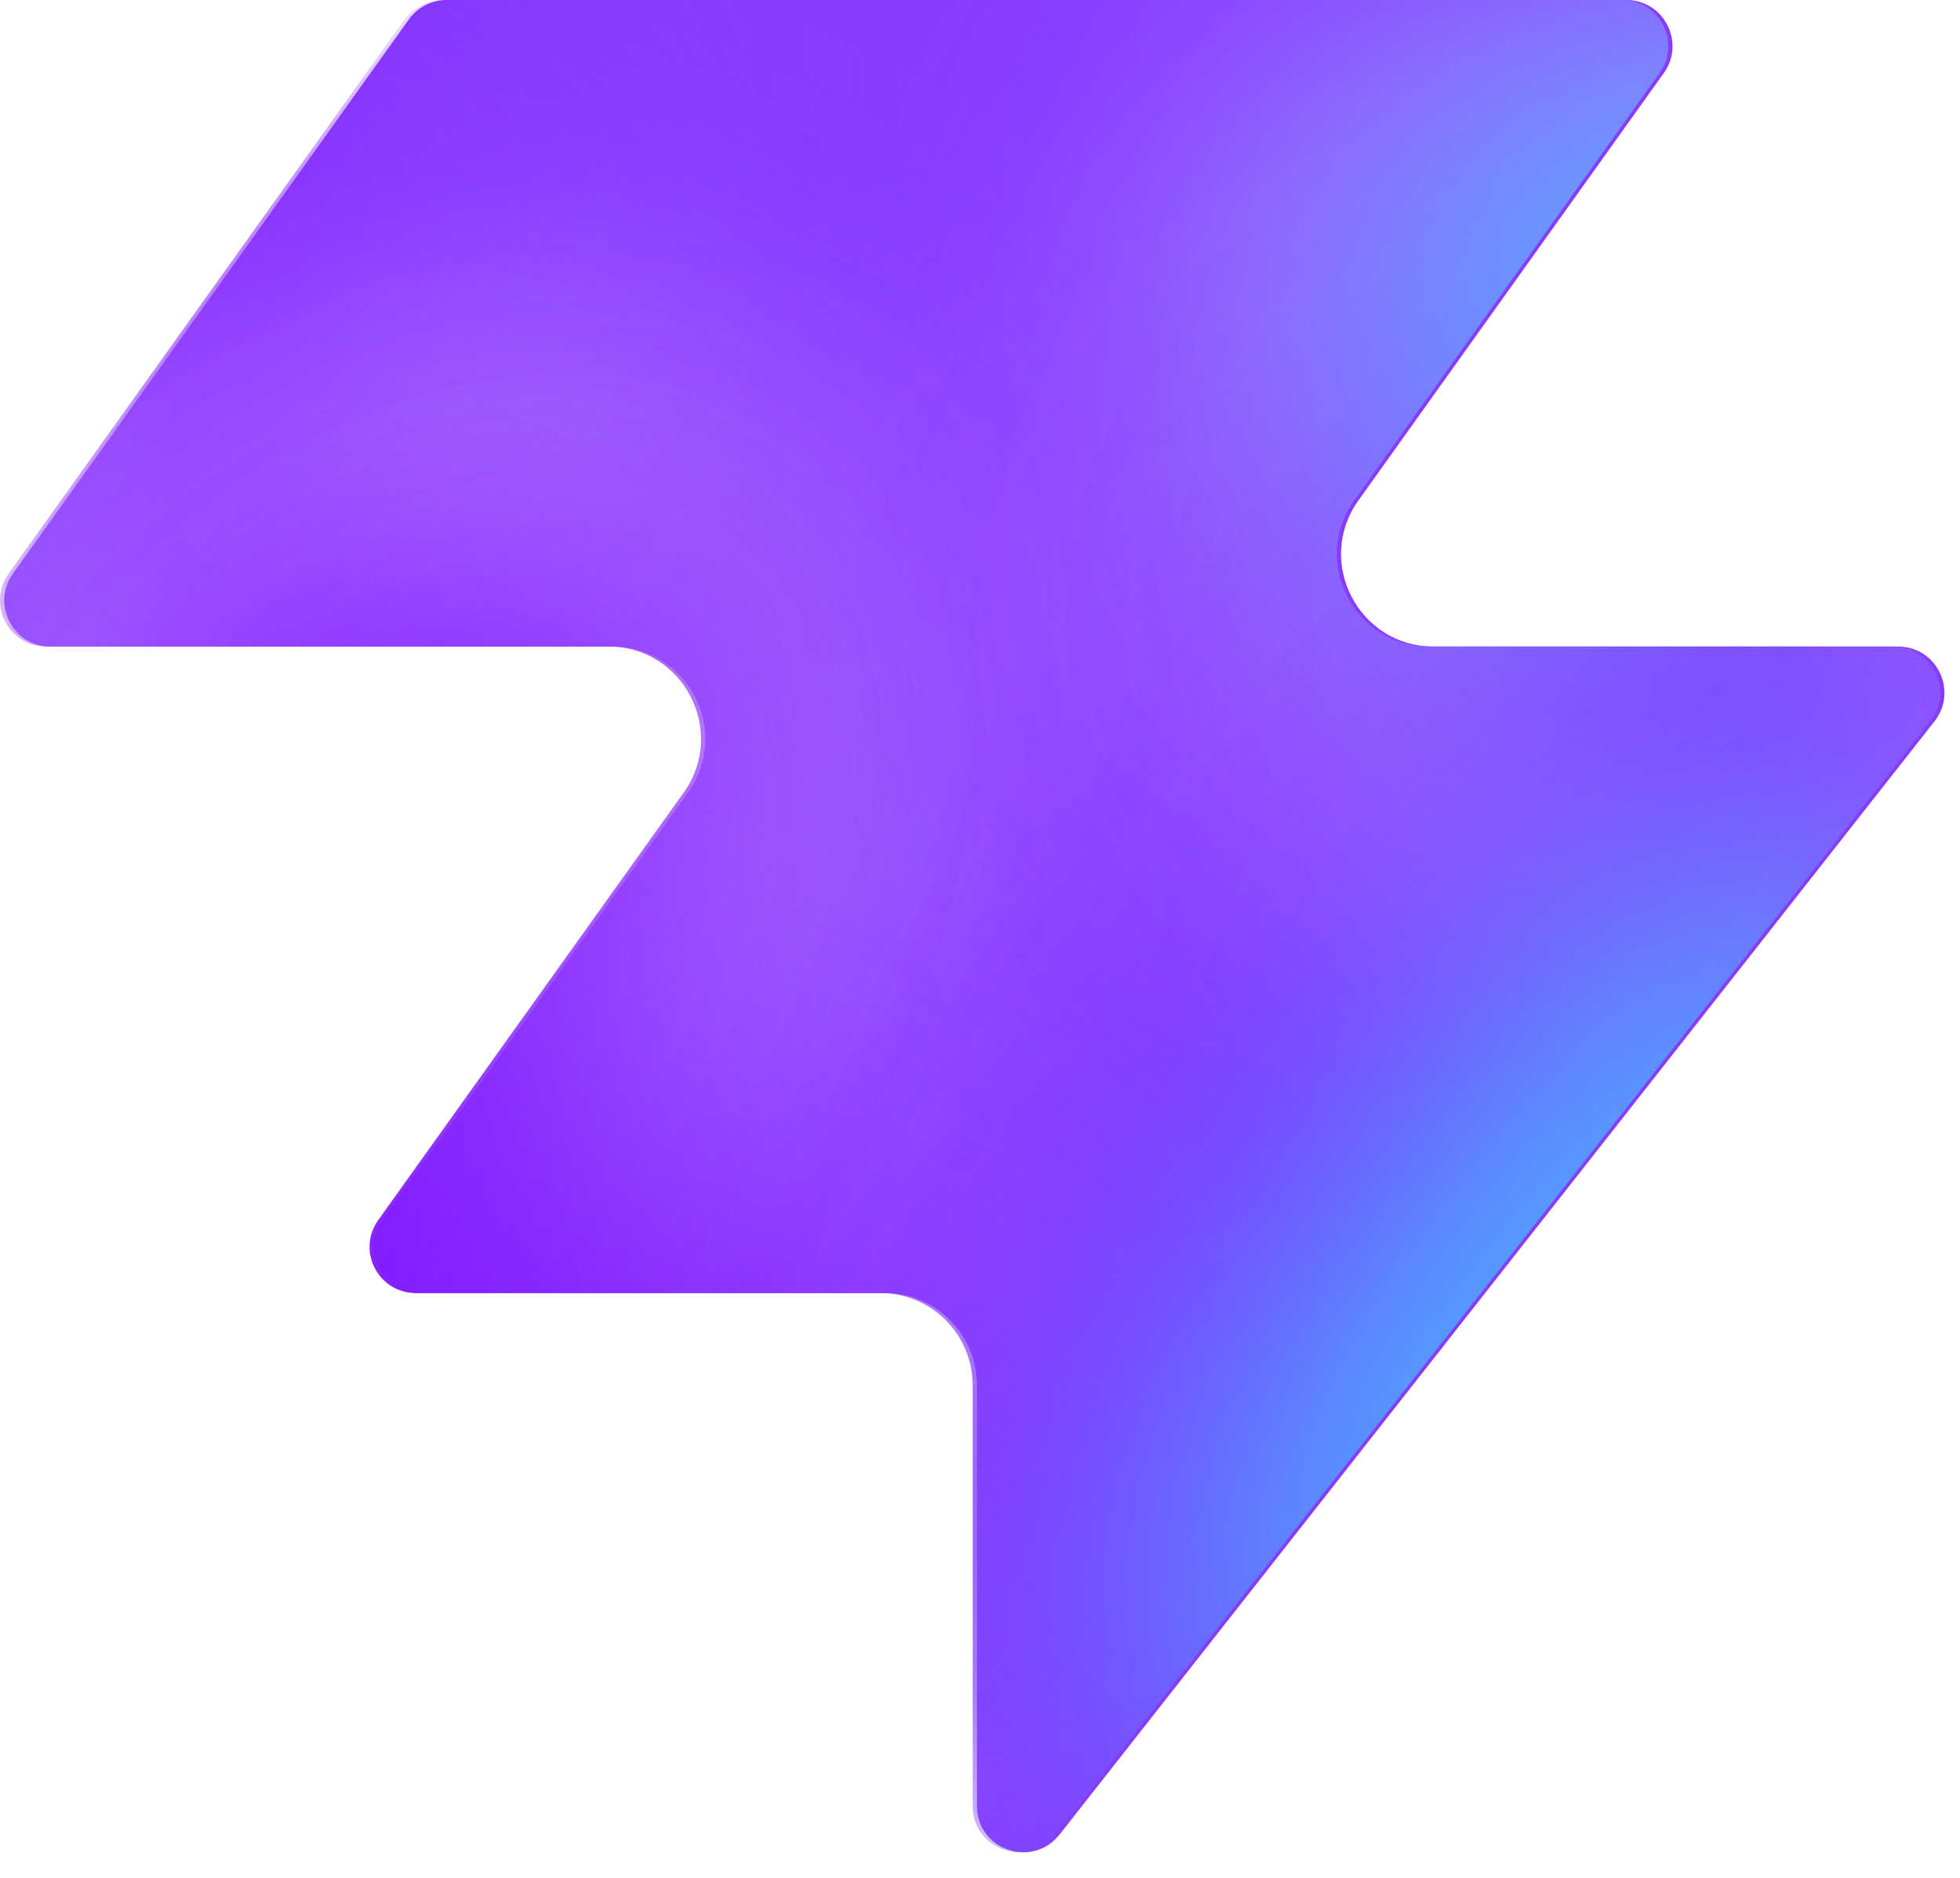
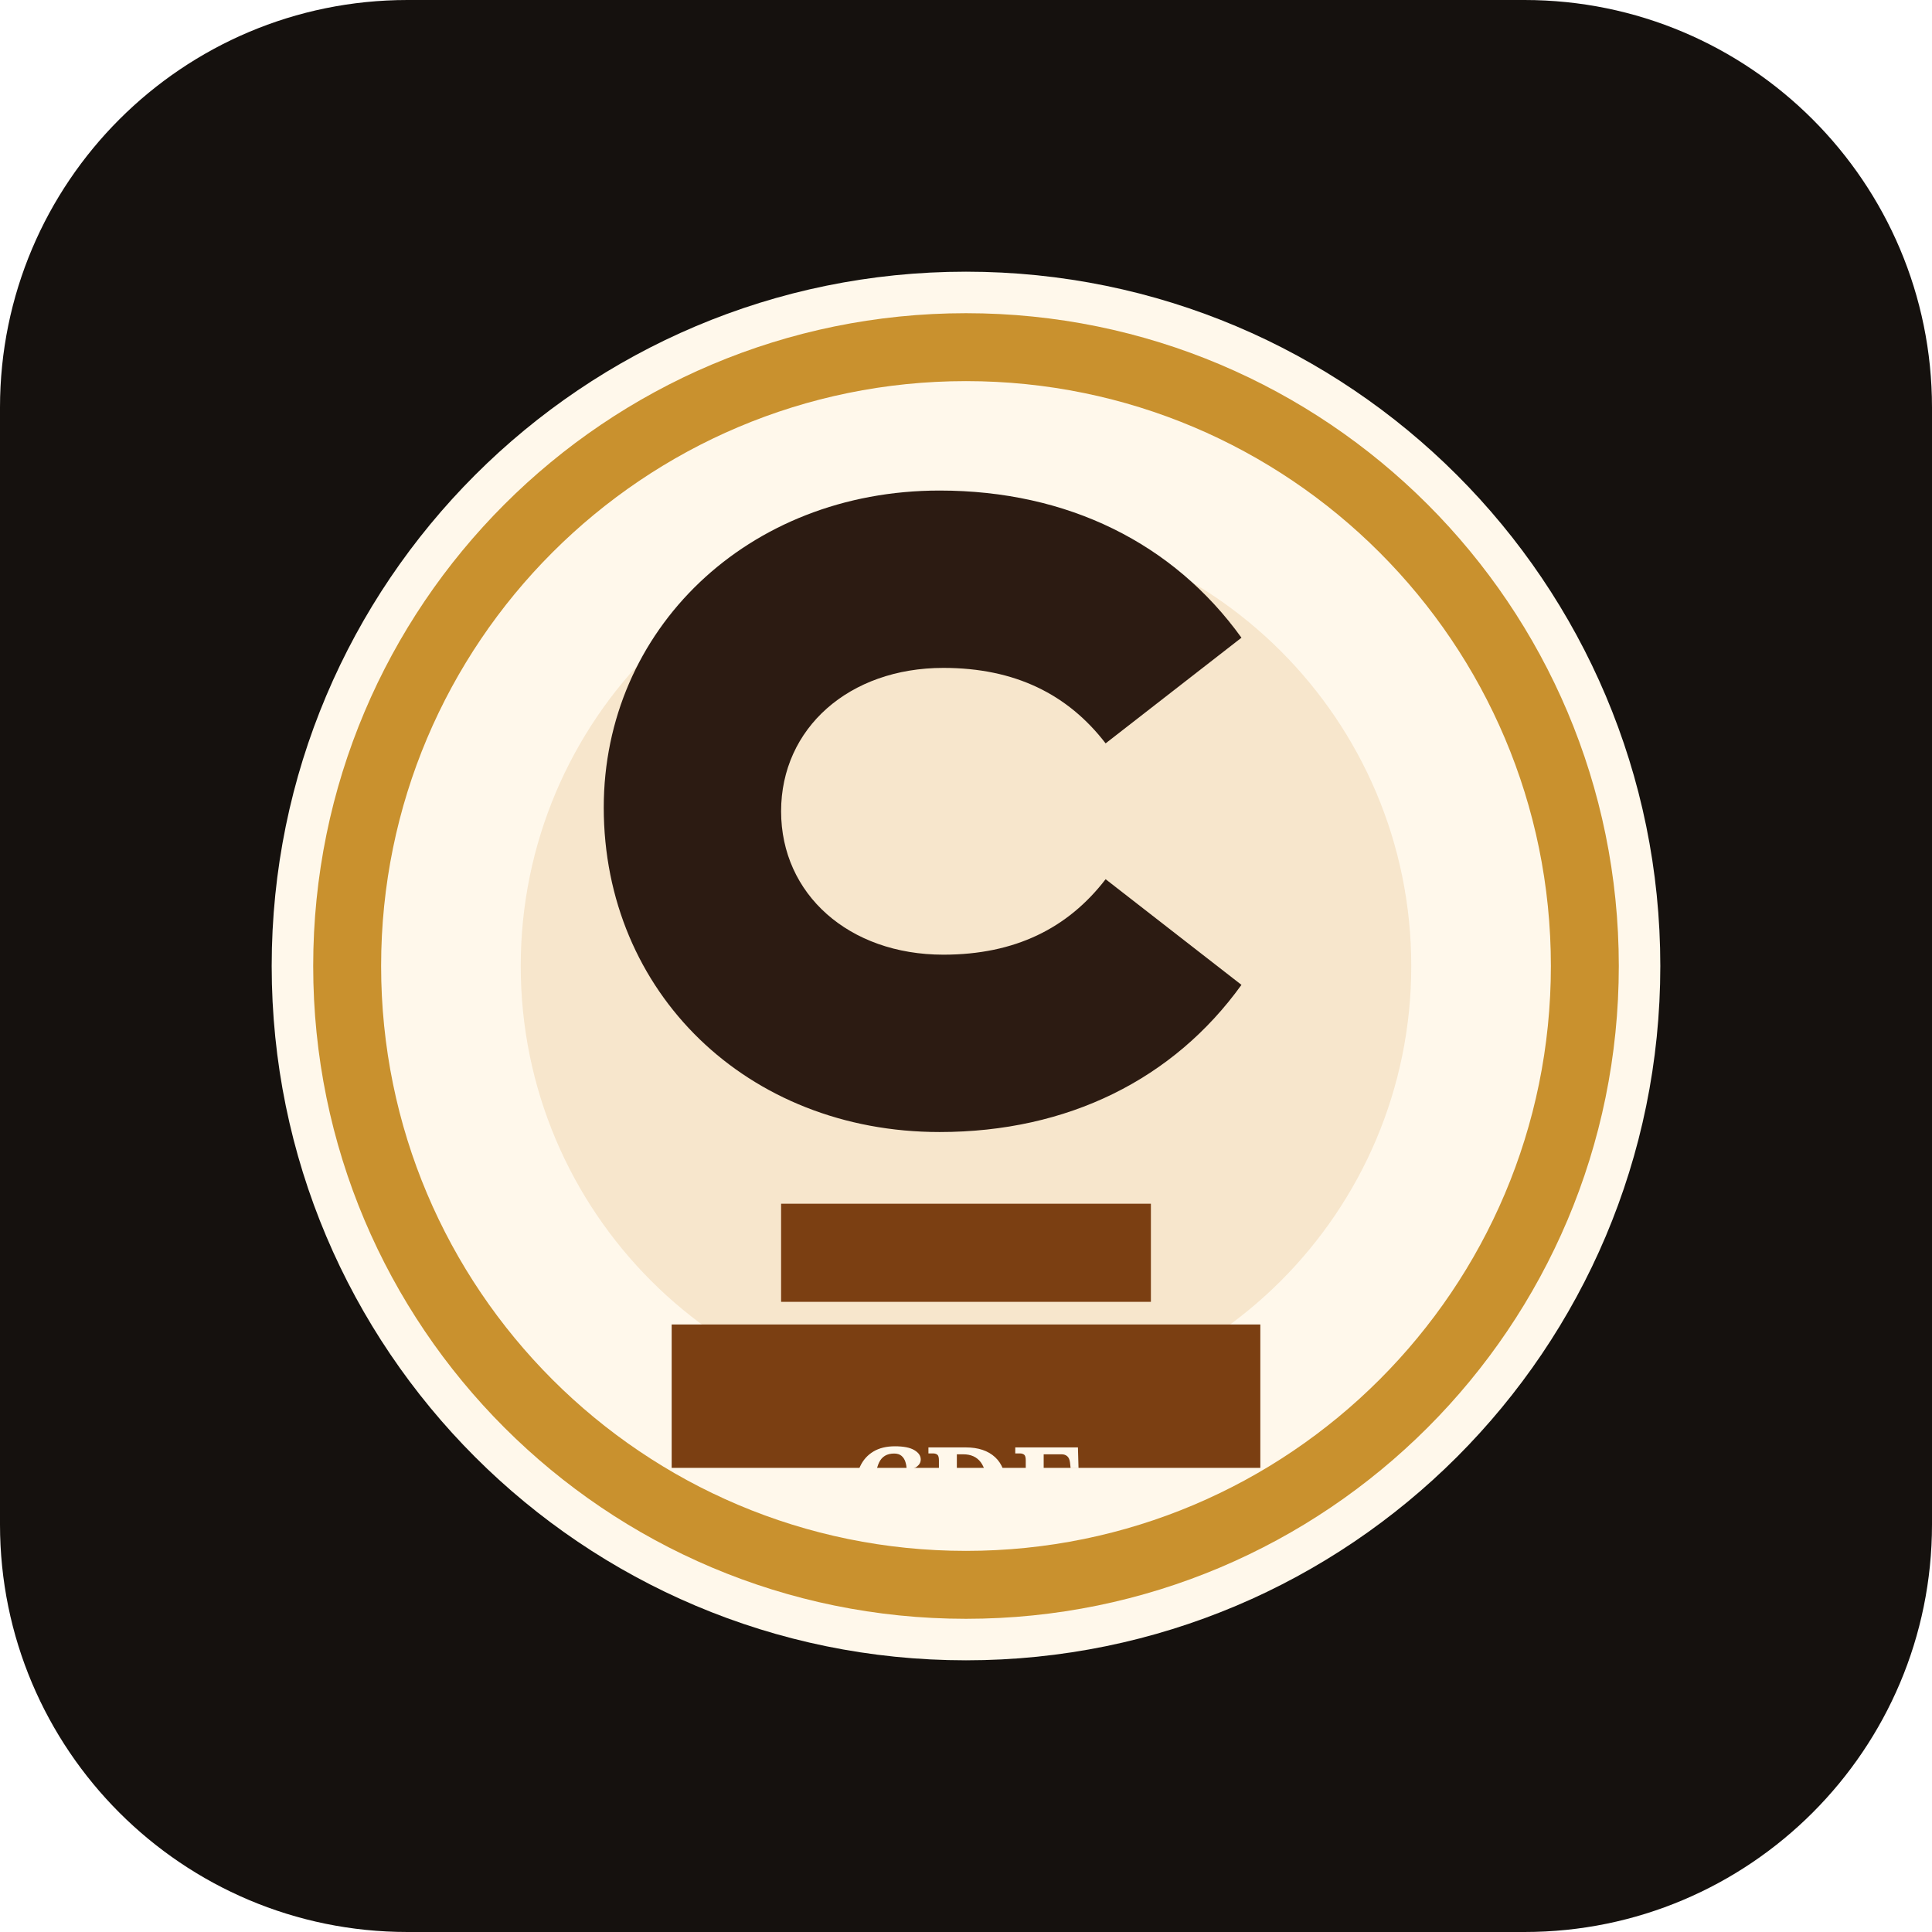
- <svg xmlns="http://www.w3.org/2000/svg" width="48" height="46" fill="none" viewBox="0 0 48 46">
-   <path fill="#863bff" d="M25.946 44.938c-.664.845-2.021.375-2.021-.698V33.937a2.26 2.26 0 0 0-2.262-2.262H10.287c-.92 0-1.456-1.04-.92-1.788l7.48-10.471c1.07-1.497 0-3.578-1.842-3.578H1.237c-.92 0-1.456-1.04-.92-1.788L10.013.474c.214-.297.556-.474.92-.474h28.894c.92 0 1.456 1.04.92 1.788l-7.48 10.471c-1.07 1.498 0 3.579 1.842 3.579h11.377c.943 0 1.473 1.088.89 1.83L25.947 44.94z" style="fill:#863bff;fill:color(display-p3 .525 .23 1);fill-opacity:1" />
-   <mask id="a" width="48" height="46" x="0" y="0" maskUnits="userSpaceOnUse" style="mask-type:alpha">
-     <path fill="#000" d="M25.842 44.938c-.664.844-2.021.375-2.021-.698V33.937a2.26 2.26 0 0 0-2.262-2.262H10.183c-.92 0-1.456-1.04-.92-1.788l7.48-10.471c1.07-1.498 0-3.579-1.842-3.579H1.133c-.92 0-1.456-1.04-.92-1.787L9.91.473c.214-.297.556-.474.92-.474h28.894c.92 0 1.456 1.04.92 1.788l-7.48 10.471c-1.07 1.498 0 3.578 1.842 3.578h11.377c.943 0 1.473 1.088.89 1.832L25.843 44.94z" style="fill:#000;fill-opacity:1" />
-   </mask>
-   <g mask="url(#a)">
-     <g filter="url(#b)">
-       <ellipse cx="5.508" cy="14.704" fill="#ede6ff" rx="5.508" ry="14.704" style="fill:#ede6ff;fill:color(display-p3 .927 .903 1);fill-opacity:1" transform="matrix(.00324 1 1 -.00324 -4.47 31.516)" />
-     </g>
-     <g filter="url(#c)">
-       <ellipse cx="10.399" cy="29.851" fill="#ede6ff" rx="10.399" ry="29.851" style="fill:#ede6ff;fill:color(display-p3 .927 .903 1);fill-opacity:1" transform="matrix(.00324 1 1 -.00324 -39.328 7.883)" />
-     </g>
-     <g filter="url(#d)">
-       <ellipse cx="5.508" cy="30.487" fill="#7e14ff" rx="5.508" ry="30.487" style="fill:#7e14ff;fill:color(display-p3 .492 .077 1);fill-opacity:1" transform="rotate(89.814 -25.913 -14.639)scale(1 -1)" />
-     </g>
-     <g filter="url(#e)">
-       <ellipse cx="5.508" cy="30.599" fill="#7e14ff" rx="5.508" ry="30.599" style="fill:#7e14ff;fill:color(display-p3 .492 .077 1);fill-opacity:1" transform="rotate(89.814 -32.644 -3.334)scale(1 -1)" />
-     </g>
-     <g filter="url(#f)">
-       <ellipse cx="5.508" cy="30.599" fill="#7e14ff" rx="5.508" ry="30.599" style="fill:#7e14ff;fill:color(display-p3 .492 .077 1);fill-opacity:1" transform="matrix(.00324 1 1 -.00324 -34.34 30.47)" />
-     </g>
-     <g filter="url(#g)">
-       <ellipse cx="14.072" cy="22.078" fill="#ede6ff" rx="14.072" ry="22.078" style="fill:#ede6ff;fill:color(display-p3 .927 .903 1);fill-opacity:1" transform="rotate(93.35 24.506 48.493)scale(-1 1)" />
-     </g>
-     <g filter="url(#h)">
-       <ellipse cx="3.47" cy="21.501" fill="#7e14ff" rx="3.47" ry="21.501" style="fill:#7e14ff;fill:color(display-p3 .492 .077 1);fill-opacity:1" transform="rotate(89.009 28.708 47.59)scale(-1 1)" />
-     </g>
-     <g filter="url(#i)">
-       <ellipse cx="3.47" cy="21.501" fill="#7e14ff" rx="3.47" ry="21.501" style="fill:#7e14ff;fill:color(display-p3 .492 .077 1);fill-opacity:1" transform="rotate(89.009 28.708 47.59)scale(-1 1)" />
-     </g>
-     <g filter="url(#j)">
-       <ellipse cx=".387" cy="8.972" fill="#7e14ff" rx="4.407" ry="29.108" style="fill:#7e14ff;fill:color(display-p3 .492 .077 1);fill-opacity:1" transform="rotate(39.51 .387 8.972)" />
-     </g>
-     <g filter="url(#k)">
-       <ellipse cx="47.523" cy="-6.092" fill="#7e14ff" rx="4.407" ry="29.108" style="fill:#7e14ff;fill:color(display-p3 .492 .077 1);fill-opacity:1" transform="rotate(37.892 47.523 -6.092)" />
-     </g>
-     <g filter="url(#l)">
-       <ellipse cx="41.412" cy="6.333" fill="#47bfff" rx="5.971" ry="9.665" style="fill:#47bfff;fill:color(display-p3 .28 .748 1);fill-opacity:1" transform="rotate(37.892 41.412 6.333)" />
-     </g>
-     <g filter="url(#m)">
-       <ellipse cx="-1.879" cy="38.332" fill="#7e14ff" rx="4.407" ry="29.108" style="fill:#7e14ff;fill:color(display-p3 .492 .077 1);fill-opacity:1" transform="rotate(37.892 -1.88 38.332)" />
-     </g>
-     <g filter="url(#n)">
-       <ellipse cx="-1.879" cy="38.332" fill="#7e14ff" rx="4.407" ry="29.108" style="fill:#7e14ff;fill:color(display-p3 .492 .077 1);fill-opacity:1" transform="rotate(37.892 -1.88 38.332)" />
-     </g>
-     <g filter="url(#o)">
-       <ellipse cx="35.651" cy="29.907" fill="#7e14ff" rx="4.407" ry="29.108" style="fill:#7e14ff;fill:color(display-p3 .492 .077 1);fill-opacity:1" transform="rotate(37.892 35.651 29.907)" />
-     </g>
-     <g filter="url(#p)">
-       <ellipse cx="38.418" cy="32.4" fill="#47bfff" rx="5.971" ry="15.297" style="fill:#47bfff;fill:color(display-p3 .28 .748 1);fill-opacity:1" transform="rotate(37.892 38.418 32.4)" />
-     </g>
-   </g>
-   <defs>
-     <filter id="b" width="60.045" height="41.654" x="-19.77" y="16.149" color-interpolation-filters="sRGB" filterUnits="userSpaceOnUse">
-       <feFlood flood-opacity="0" result="BackgroundImageFix" />
-       <feBlend in="SourceGraphic" in2="BackgroundImageFix" result="shape" />
-       <feGaussianBlur result="effect1_foregroundBlur_2002_17158" stdDeviation="7.659" />
-     </filter>
-     <filter id="c" width="90.34" height="51.437" x="-54.613" y="-7.533" color-interpolation-filters="sRGB" filterUnits="userSpaceOnUse">
-       <feFlood flood-opacity="0" result="BackgroundImageFix" />
-       <feBlend in="SourceGraphic" in2="BackgroundImageFix" result="shape" />
-       <feGaussianBlur result="effect1_foregroundBlur_2002_17158" stdDeviation="7.659" />
-     </filter>
-     <filter id="d" width="79.355" height="29.4" x="-49.64" y="2.03" color-interpolation-filters="sRGB" filterUnits="userSpaceOnUse">
-       <feFlood flood-opacity="0" result="BackgroundImageFix" />
-       <feBlend in="SourceGraphic" in2="BackgroundImageFix" result="shape" />
-       <feGaussianBlur result="effect1_foregroundBlur_2002_17158" stdDeviation="4.596" />
-     </filter>
-     <filter id="e" width="79.579" height="29.4" x="-45.045" y="20.029" color-interpolation-filters="sRGB" filterUnits="userSpaceOnUse">
-       <feFlood flood-opacity="0" result="BackgroundImageFix" />
-       <feBlend in="SourceGraphic" in2="BackgroundImageFix" result="shape" />
-       <feGaussianBlur result="effect1_foregroundBlur_2002_17158" stdDeviation="4.596" />
-     </filter>
-     <filter id="f" width="79.579" height="29.4" x="-43.513" y="21.178" color-interpolation-filters="sRGB" filterUnits="userSpaceOnUse">
-       <feFlood flood-opacity="0" result="BackgroundImageFix" />
-       <feBlend in="SourceGraphic" in2="BackgroundImageFix" result="shape" />
-       <feGaussianBlur result="effect1_foregroundBlur_2002_17158" stdDeviation="4.596" />
-     </filter>
-     <filter id="g" width="74.749" height="58.852" x="15.756" y="-17.901" color-interpolation-filters="sRGB" filterUnits="userSpaceOnUse">
-       <feFlood flood-opacity="0" result="BackgroundImageFix" />
-       <feBlend in="SourceGraphic" in2="BackgroundImageFix" result="shape" />
-       <feGaussianBlur result="effect1_foregroundBlur_2002_17158" stdDeviation="7.659" />
-     </filter>
-     <filter id="h" width="61.377" height="25.362" x="23.548" y="2.284" color-interpolation-filters="sRGB" filterUnits="userSpaceOnUse">
-       <feFlood flood-opacity="0" result="BackgroundImageFix" />
-       <feBlend in="SourceGraphic" in2="BackgroundImageFix" result="shape" />
-       <feGaussianBlur result="effect1_foregroundBlur_2002_17158" stdDeviation="4.596" />
-     </filter>
-     <filter id="i" width="61.377" height="25.362" x="23.548" y="2.284" color-interpolation-filters="sRGB" filterUnits="userSpaceOnUse">
-       <feFlood flood-opacity="0" result="BackgroundImageFix" />
-       <feBlend in="SourceGraphic" in2="BackgroundImageFix" result="shape" />
-       <feGaussianBlur result="effect1_foregroundBlur_2002_17158" stdDeviation="4.596" />
-     </filter>
-     <filter id="j" width="56.045" height="63.649" x="-27.636" y="-22.853" color-interpolation-filters="sRGB" filterUnits="userSpaceOnUse">
-       <feFlood flood-opacity="0" result="BackgroundImageFix" />
-       <feBlend in="SourceGraphic" in2="BackgroundImageFix" result="shape" />
-       <feGaussianBlur result="effect1_foregroundBlur_2002_17158" stdDeviation="4.596" />
-     </filter>
-     <filter id="k" width="54.814" height="64.646" x="20.116" y="-38.415" color-interpolation-filters="sRGB" filterUnits="userSpaceOnUse">
-       <feFlood flood-opacity="0" result="BackgroundImageFix" />
-       <feBlend in="SourceGraphic" in2="BackgroundImageFix" result="shape" />
-       <feGaussianBlur result="effect1_foregroundBlur_2002_17158" stdDeviation="4.596" />
-     </filter>
-     <filter id="l" width="33.541" height="35.313" x="24.641" y="-11.323" color-interpolation-filters="sRGB" filterUnits="userSpaceOnUse">
-       <feFlood flood-opacity="0" result="BackgroundImageFix" />
-       <feBlend in="SourceGraphic" in2="BackgroundImageFix" result="shape" />
-       <feGaussianBlur result="effect1_foregroundBlur_2002_17158" stdDeviation="4.596" />
-     </filter>
-     <filter id="m" width="54.814" height="64.646" x="-29.286" y="6.009" color-interpolation-filters="sRGB" filterUnits="userSpaceOnUse">
-       <feFlood flood-opacity="0" result="BackgroundImageFix" />
-       <feBlend in="SourceGraphic" in2="BackgroundImageFix" result="shape" />
-       <feGaussianBlur result="effect1_foregroundBlur_2002_17158" stdDeviation="4.596" />
-     </filter>
-     <filter id="n" width="54.814" height="64.646" x="-29.286" y="6.009" color-interpolation-filters="sRGB" filterUnits="userSpaceOnUse">
-       <feFlood flood-opacity="0" result="BackgroundImageFix" />
-       <feBlend in="SourceGraphic" in2="BackgroundImageFix" result="shape" />
-       <feGaussianBlur result="effect1_foregroundBlur_2002_17158" stdDeviation="4.596" />
-     </filter>
-     <filter id="o" width="54.814" height="64.646" x="8.244" y="-2.416" color-interpolation-filters="sRGB" filterUnits="userSpaceOnUse">
-       <feFlood flood-opacity="0" result="BackgroundImageFix" />
-       <feBlend in="SourceGraphic" in2="BackgroundImageFix" result="shape" />
-       <feGaussianBlur result="effect1_foregroundBlur_2002_17158" stdDeviation="4.596" />
-     </filter>
-     <filter id="p" width="39.409" height="43.623" x="18.713" y="10.588" color-interpolation-filters="sRGB" filterUnits="userSpaceOnUse">
-       <feFlood flood-opacity="0" result="BackgroundImageFix" />
-       <feBlend in="SourceGraphic" in2="BackgroundImageFix" result="shape" />
-       <feGaussianBlur result="effect1_foregroundBlur_2002_17158" stdDeviation="4.596" />
-     </filter>
-   </defs>
+ <svg xmlns="http://www.w3.org/2000/svg" viewBox="0 0 512 512">
+   <rect width="512" height="512" rx="108" fill="#15110e" />
+   <circle cx="256" cy="256" r="184" fill="#fff8eb" />
+   <circle cx="256" cy="256" r="164" fill="none" stroke="#c9912e" stroke-width="18" />
+   <circle cx="256" cy="256" r="118" fill="#f7e6cc" />
+   <path fill="#2c1b12" d="M160 214c0-47 38-84 89-84 34 0 62 14 80 39l-36 28c-10-13-24-20-43-20-25 0-43 16-43 38s18 38 43 38c19 0 33-7 43-20l36 28c-18 25-46 39-80 39-51 0-89-37-89-86Z" />
+   <path fill="#7b3f12" d="M178 351h156v38H178z" />
+   <path fill="#7b3f12" d="M207 319h98v26h-98z" />
+   <text x="256" y="405" text-anchor="middle" font-family="Georgia, serif" font-size="30" font-weight="700" fill="#fff8eb">CDF</text>
</svg>
